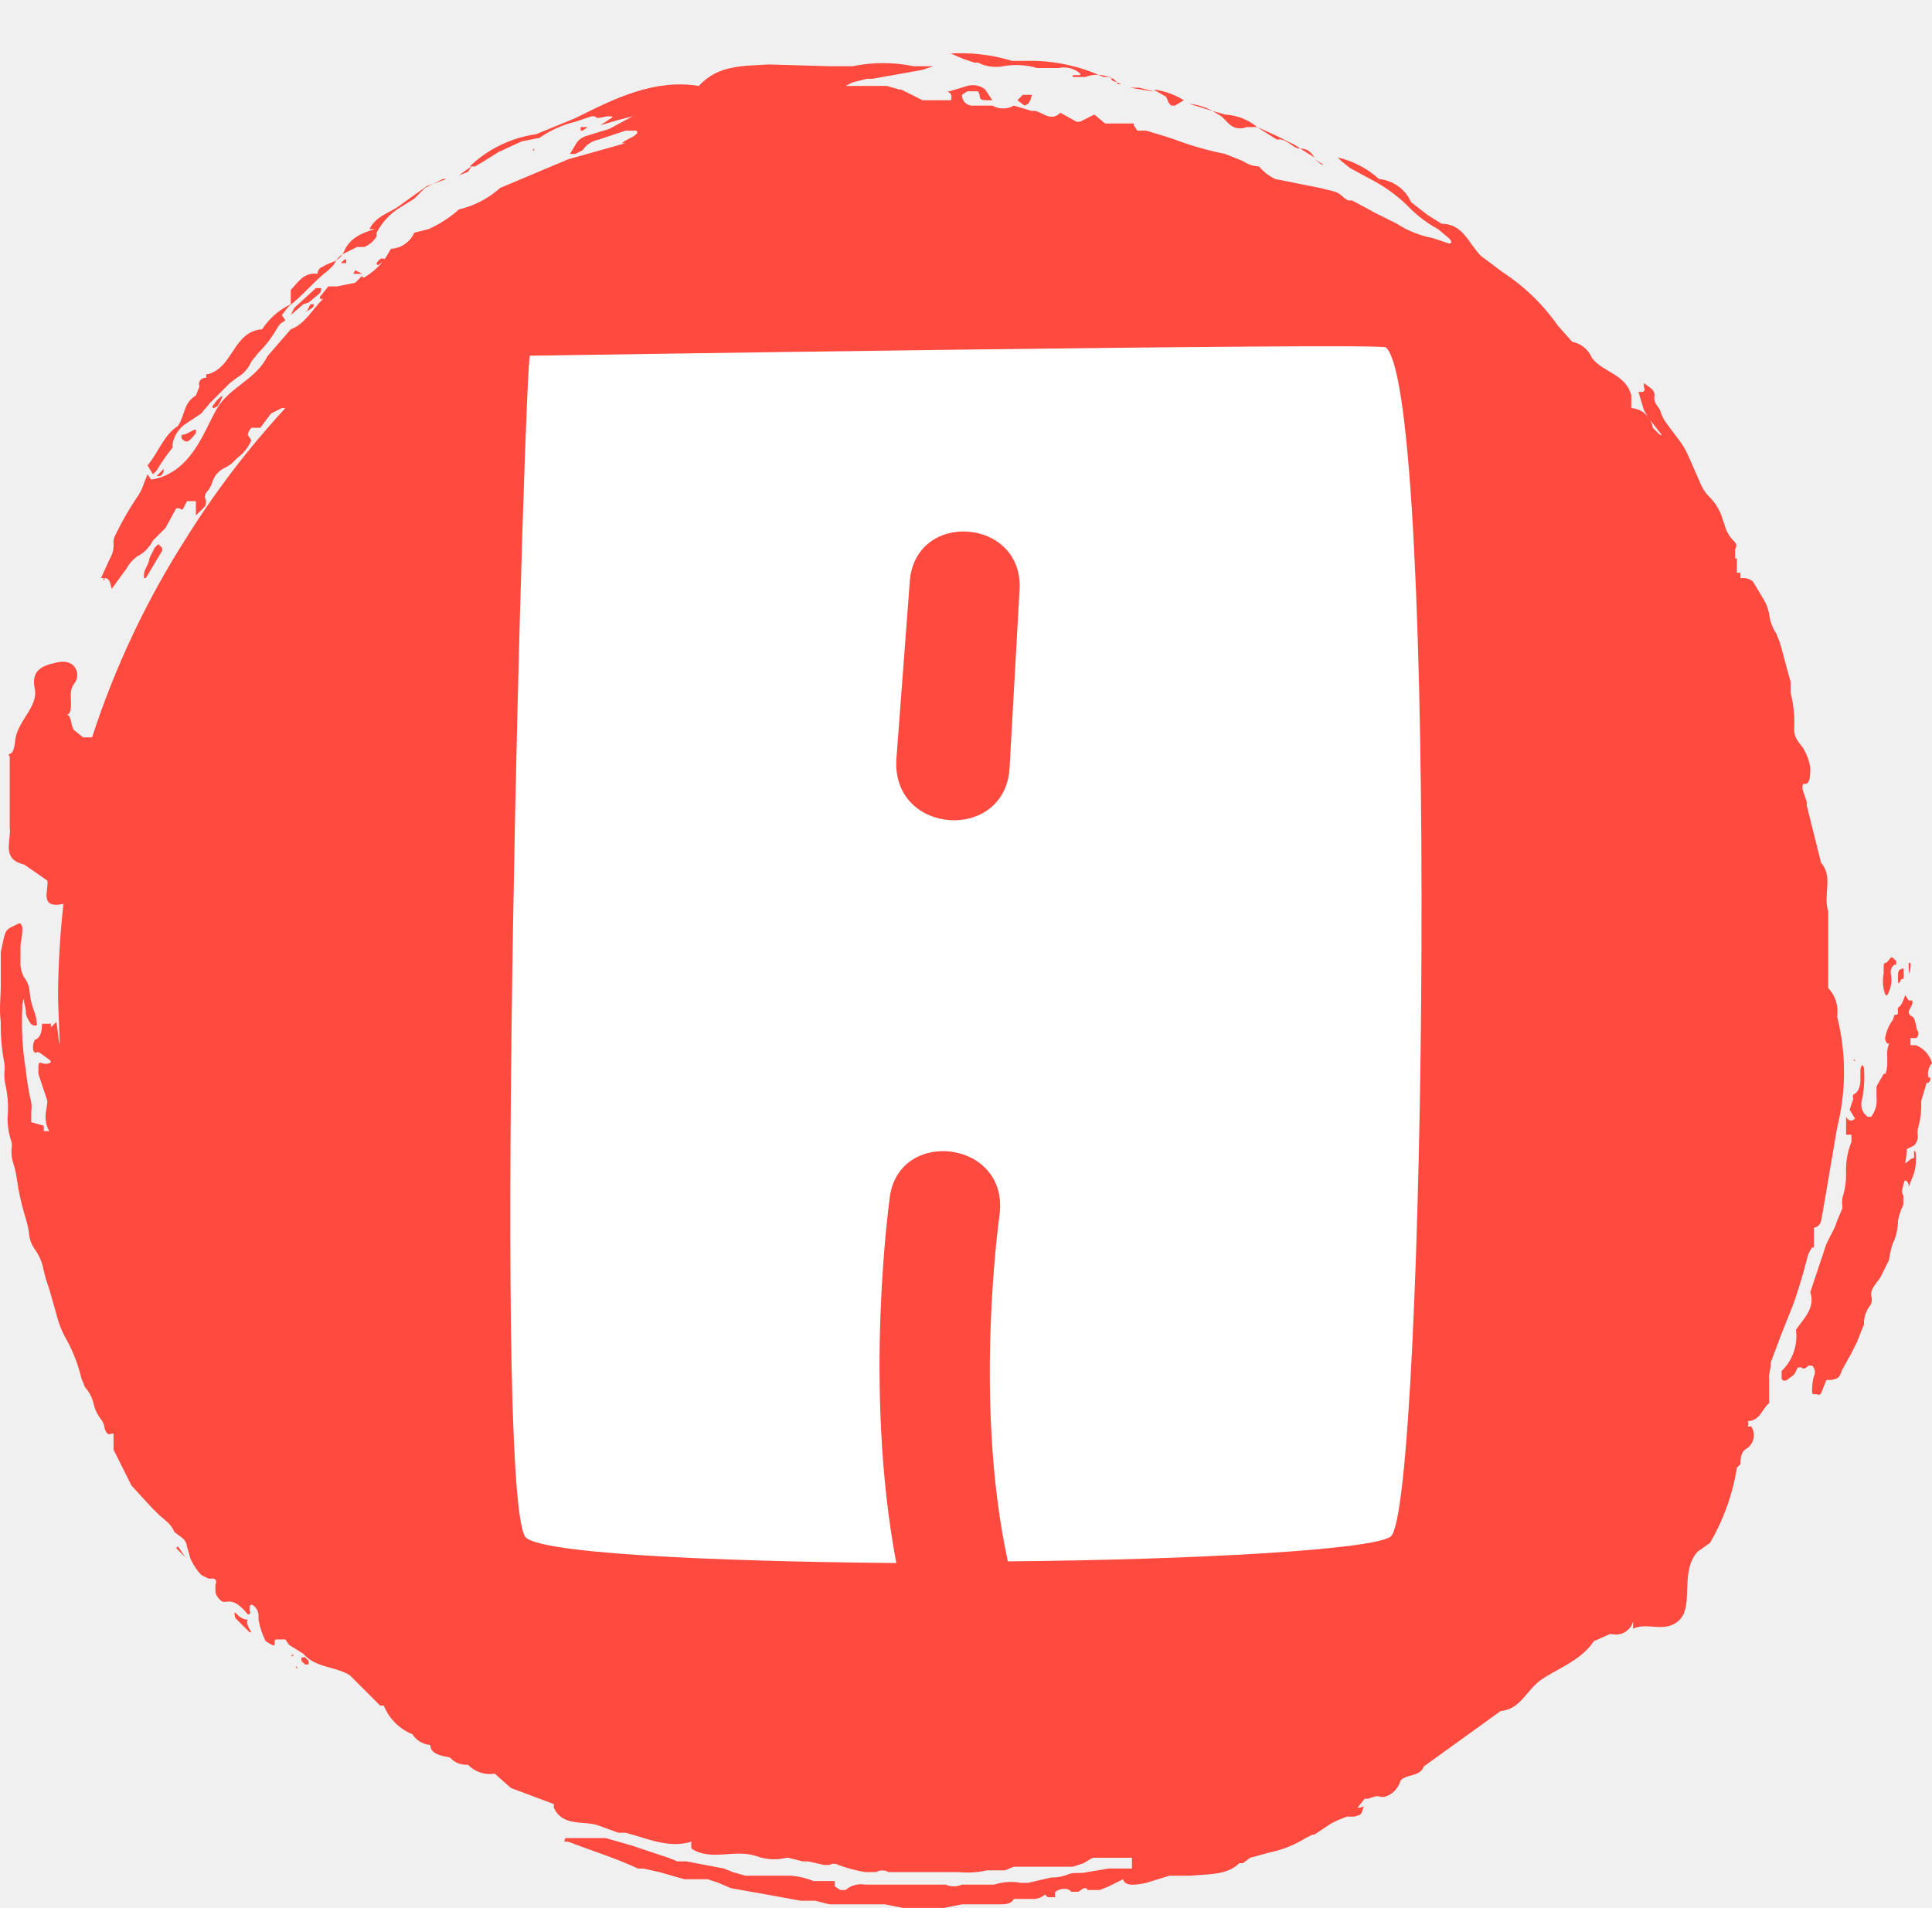
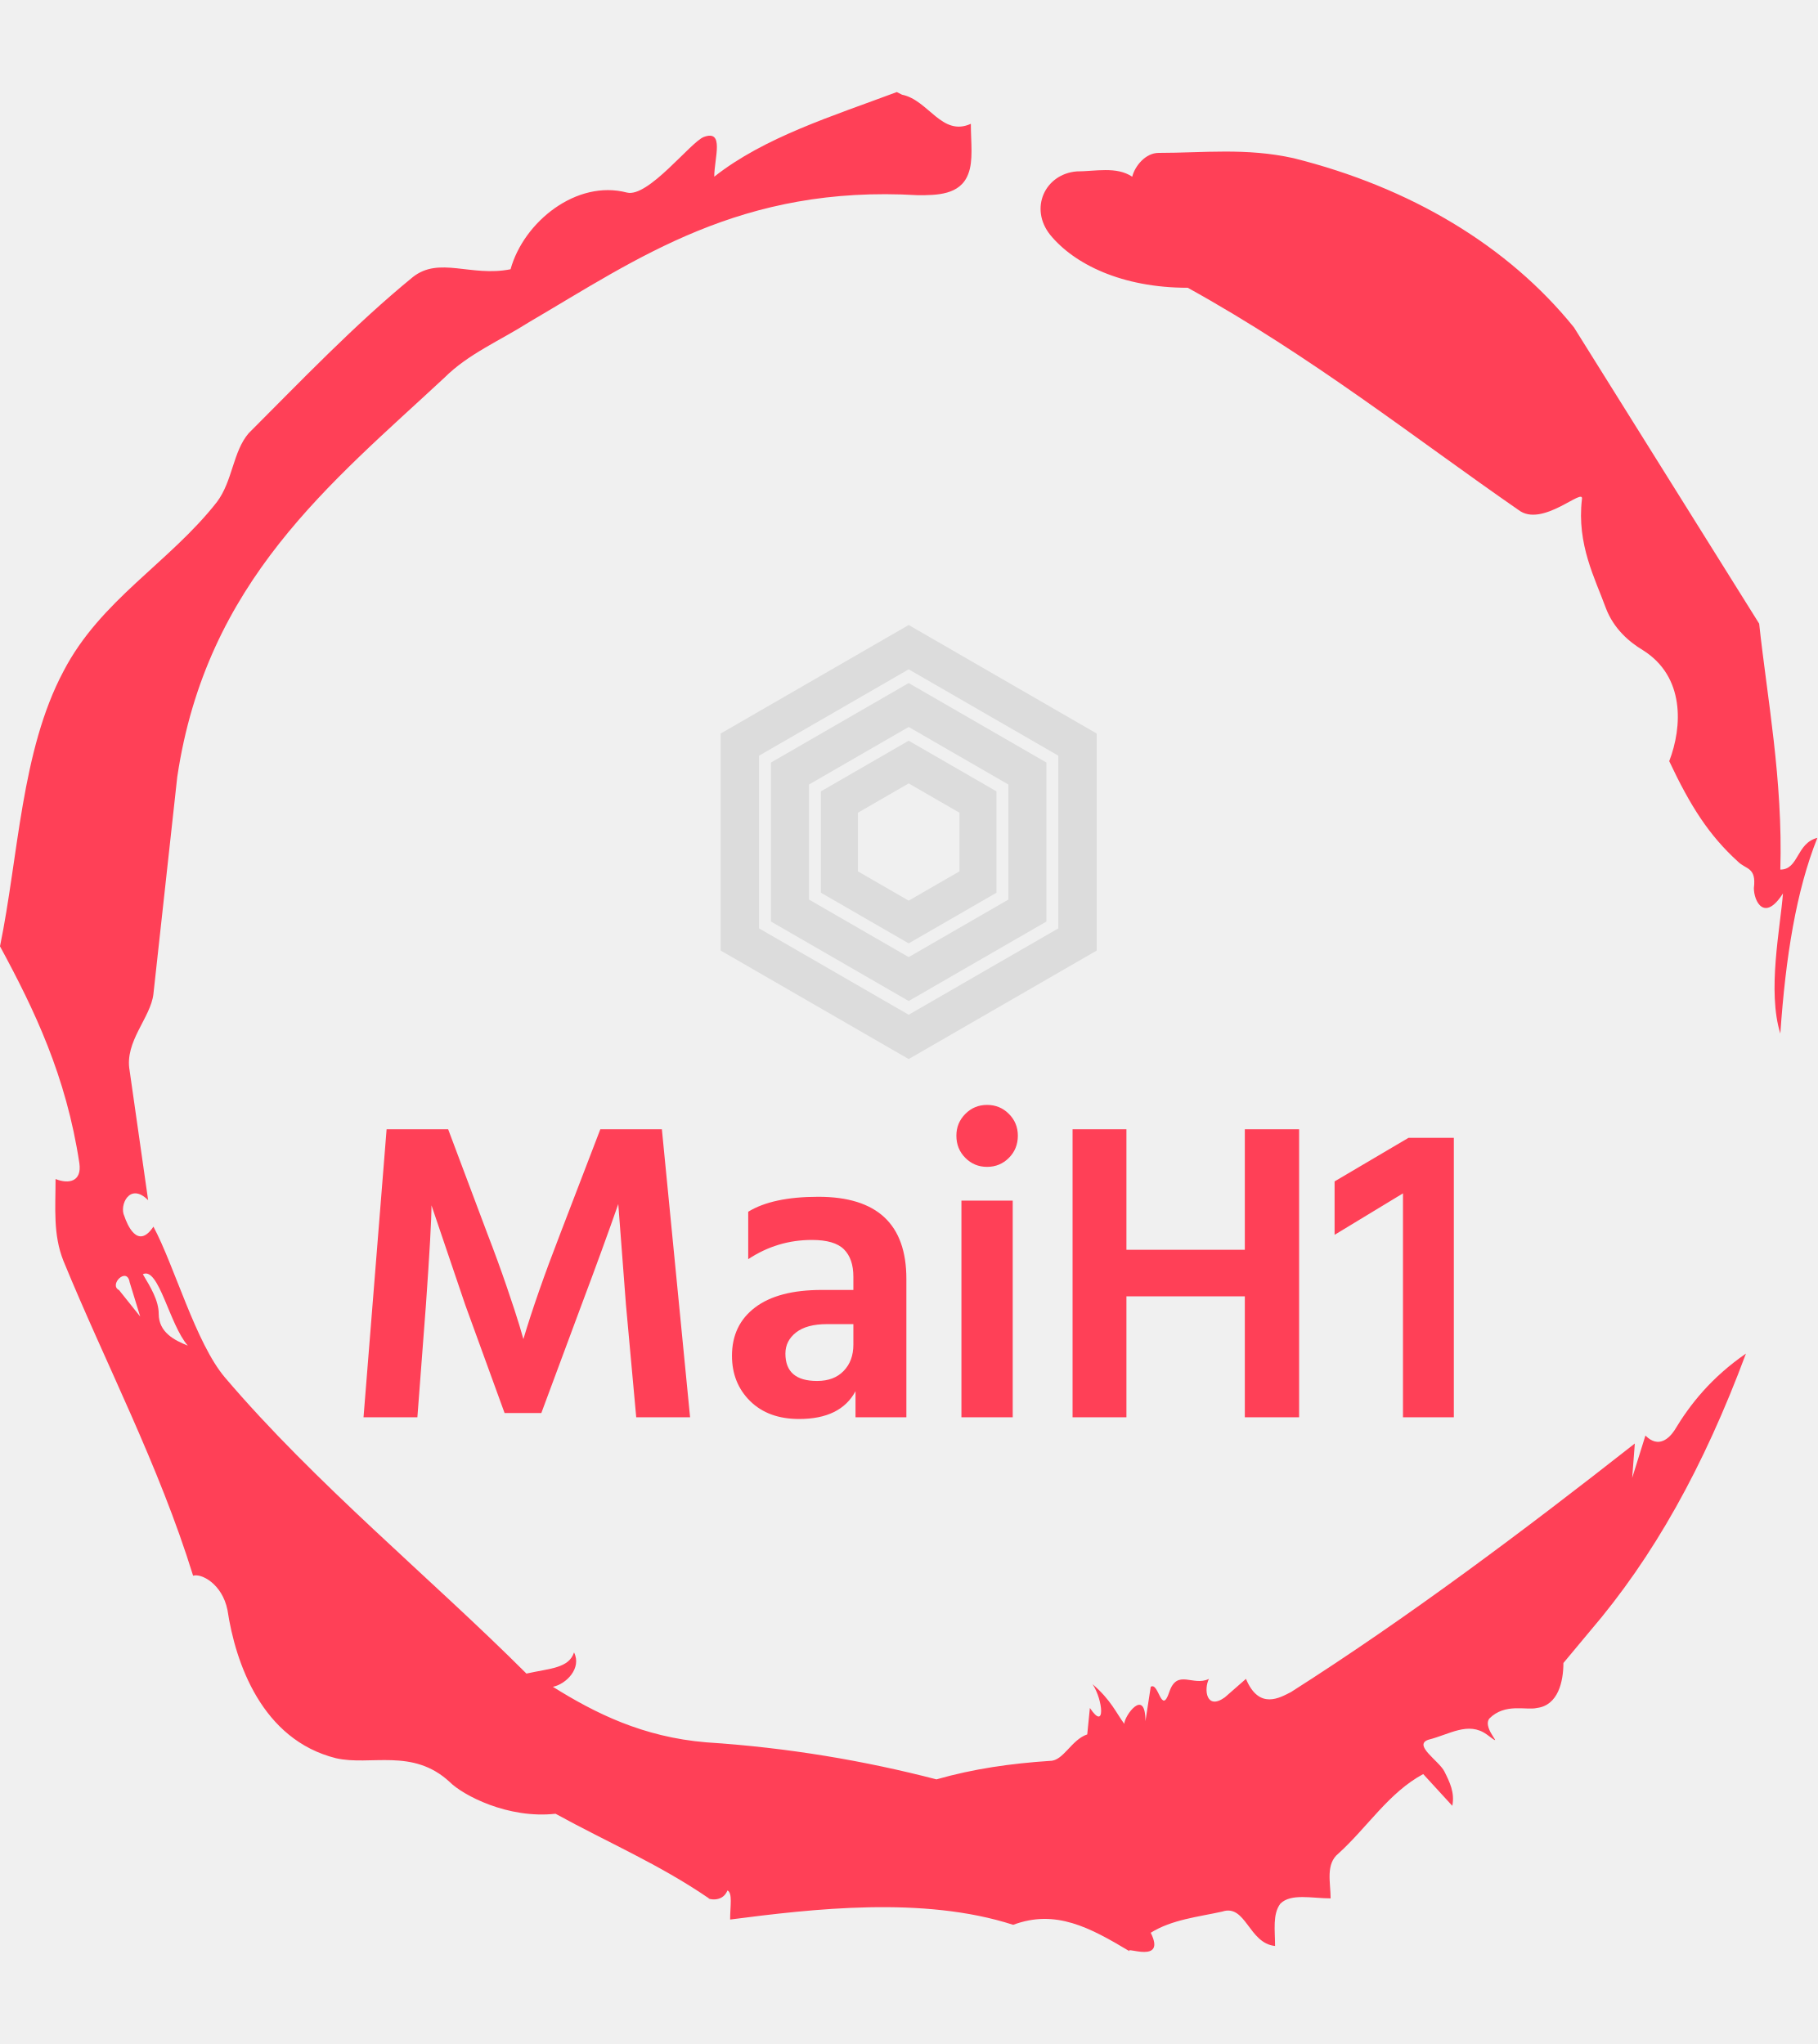
- <svg xmlns="http://www.w3.org/2000/svg" width="308.761" height="304.916" viewBox="0 0 106.008 104.687" class="css-1j8o68f" version="1.1" id="svg23">
-   <defs id="SvgjsDefs2684" />
-   <g id="SvgjsG2685" featurekey="rootContainer" transform="matrix(0.9820593,0,0,0.9820593,-0.05456052,0)" fill="#ff4a3f">
-     <g id="g17">
-       <path d="M19.8 15.3h.5l-.4-.2zm.5.1zm.8-.7c0 .1 0 .1.1.1l.4-.3c-.2-.1-.3-.1-.5.2zm.4-.2zm-4.1 2.3zm-.2.6l.3-.2c.1-.1.1-.2.1-.2h-.2l-.2.4c-.1-.1-.1 0 0 0zm2.2-2.9h-.1l-.2.2h.3zm-2.1 2.4l.6-.5c.1-.1.1-.2.1-.3h-.3l-1.2 1.1-.2.4.7-.6zm-1.1.8z" id="path3" />
-       <path d="M9.7 25v-.2a1.7 1.7 0 0 1 .7-1.1l.9-.6.5-.6.7-.7.4-.4.4-.3a1.9 1.9 0 0 0 .8-.9l.4-.5a5.9 5.9 0 0 0 1-1.3l.2-.3.3-.2-.2-.3.4-.5c.8-.6 1.4-1.4 2.2-2l.3-.3a1.4 1.4 0 0 1 .5-.6l.8-.4h.4a1.4 1.4 0 0 0 .7-.6V13a3.5 3.5 0 0 1 1.3-1.4l.8-.5.2-.2.4-.4 1-.5h.2l-1.1.4-1.4 1c-.6.5-1.4.6-1.8 1.4h.3c-.7.2-1.4.5-1.7 1.2s-.8.6-1.2.9a.4.4 0 0 0-.3.4c-.8-.1-1.1.5-1.5.9v.8a3.9 3.9 0 0 0-1.6 1.4c-1.6.1-1.6 2.1-3 2.5h-.1a.2.2 0 0 0 0 .2c-.3 0-.5.2-.4.5l-.2.5c-.7.4-.6 1.1-1 1.7-.8.5-1.1 1.5-1.7 2.2l.3.5.2-.2a11.6 11.6 0 0 1 .9-1.3zM53.9 3.3l.6.2h.2a2.2 2.2 0 0 0 1.4.2 4.1 4.1 0 0 1 1.9.1h1.2a1.4 1.4 0 0 1 1.2.3.1.1 0 0 1 0 .1H60a.1.1 0 0 0 0 .1h.7a1.8 1.8 0 0 1 1.3 0c.2 0 .1.1.2.2l.5.2h-.2c-.2-.4-.5-.4-.8-.4a9.7 9.7 0 0 0-4.3-.9h-.8A9.8 9.8 0 0 0 53 3h.2zm7.3 3.1zM50.3 4.7zm10.9 1.7h.2-.2zM19 14.7zm32.1-10zm17.6 2.2a.9.9 0 0 0 1 .2h.6a3.1 3.1 0 0 0-1.8-.7l-.7-.2.5.3zm-3.4-1.3c0 .1.1.2.2.3h.2l.5-.3a4.2 4.2 0 0 0-1.7-.6l.7.4zm7.4 2.7l.8.5c-.2-.3-.4-.5-.8-.5z" id="path5" />
-       <path d="M99 76.1l.6-1.6.6-1.5c.2-.5.6-1.8.8-2.6a1.7 1.7 0 0 1 .3-.7h.1v-1.1c.5-.1.4-.6.5-.9l.8-4.7a12.7 12.7 0 0 0 0-6.2 1.9 1.9 0 0 0-.5-1.6v-4.3c-.3-.9.3-1.9-.4-2.7L101 45a.4.4 0 0 0 0-.2l-.2-.6a.5.5 0 0 1 0-.4h.1c.3 0 .3-.5.3-.9a3 3 0 0 0-.4-1.1l-.3-.4a1.1 1.1 0 0 1-.2-.7 6.7 6.7 0 0 0-.2-2v-.6c-.2-.7-.4-1.5-.6-2.2l-.2-.5a2.5 2.5 0 0 1-.4-1.1 2.5 2.5 0 0 0-.3-.8l-.6-1a.8.8 0 0 0-.6-.2h-.1V32h-.2v-.8H97V31a.4.4 0 0 0 0-.1v-.2c.1-.2.1-.3-.1-.5a1.8 1.8 0 0 1-.4-.6l-.2-.6a2.9 2.9 0 0 0-.7-1.2 2.2 2.2 0 0 1-.5-.7l-.7-1.6a4.3 4.3 0 0 0-.6-1l-.6-.8a2.4 2.4 0 0 1-.4-.8l-.2-.3a.6.6 0 0 1-.1-.5.5.5 0 0 0-.2-.4l-.4-.3v.2c.1.2 0 .3-.1.3h-.2l.3 1 .3.5.7.9h-.1l-.2-.2-.2-.2a1.3 1.3 0 0 0-1.2-1.1v-.7c-.3-1.2-1.6-1.3-2.2-2.1a1.5 1.5 0 0 0-1.1-.9l-.8-.9a11.3 11.3 0 0 0-3.1-3l-.8-.6-.4-.3c-.7-.7-1-1.8-2.2-1.8l-.8-.5-.9-.7a2.2 2.2 0 0 0-1.8-1.3 5.1 5.1 0 0 0-2.3-1.2l.2.2.5.4 1.3.7a8.5 8.5 0 0 1 2.1 1.6 6.8 6.8 0 0 0 1.5 1.1l.6.5c.1.1.2.2.1.3H81l-.9-.3a5.6 5.6 0 0 1-2-.8l-1.2-.6-1.3-.7h-.2c-.3-.1-.4-.4-.8-.5l-.8-.2-2.5-.5a2.6 2.6 0 0 1-.9-.7 1.7 1.7 0 0 1-.9-.3l-1-.4a18.1 18.1 0 0 1-2.8-.8l-.6-.2-1-.3h-.5l-.2-.3v-.1h-1.6l-.6-.5-.4.2-.4.2h-.2l-.9-.5c-.6.6-1.1-.2-1.6-.1l-1-.3a1.2 1.2 0 0 1-1.2 0h-1.2a.6.6 0 0 1-.5-.6l.3-.2h.6a.7.7 0 0 1 .1.3c0 .2.2.2.5.2h.2l-.4-.6a1.1 1.1 0 0 0-1-.2l-1 .3H53c.3.2.2.3.2.5h-1.6l-.4-.2-.8-.4h-.1l-.7-.2h-2.3l.4-.2.8-.2h.3l1.7-.3 1.1-.2.6-.2h-1.1a8.4 8.4 0 0 0-3.4 0h-1.3L43 3.6c-1.4.1-2.8 0-3.9 1.2-2.5-.4-4.7.7-6.9 1.8l-2.2.9a6.7 6.7 0 0 0-3.7 1.8h.3l.5-.3.8-.5 1.3-.6 1-.2a6 6 0 0 1 2-.9l.9-.3h.2c.1.2.5 0 .7 0h.2c.1 0 .1.1 0 .1l-.6.4 1-.3.8-.2-1.3.7-1.3.4a1 1 0 0 0-.6.5l-.3.5h.3l.4-.2a1.4 1.4 0 0 1 .9-.6l1.5-.5h.5a.1.1 0 0 1 .1.2c-.2.2-.6.3-.8.5h.2l-3.2.9-3.8 1.6a5.2 5.2 0 0 1-2.3 1.2 6.6 6.6 0 0 1-1.7 1.1l-.8.2a1.5 1.5 0 0 1-1.3.9l-.3.5a3.7 3.7 0 0 1-1.2 1.1h-.1v-.1l-.2.2-.2.2-1 .2h-.5l-.4.5c-.1.1-.1.2 0 .2h.1c-.6.6-1 1.4-1.8 1.7L15 19.9c-.6 1.2-1.8 1.6-2.6 2.6s-1.4 3.9-3.9 4.3l-.2-.3-.2.5a2.7 2.7 0 0 1-.4.8 16.9 16.9 0 0 0-1.2 2.1.8.8 0 0 0-.1.5 1.4 1.4 0 0 1-.2.8l-.5 1.1h.2c.3 0 .3.3.4.6l.8-1.1a2.2 2.2 0 0 1 .6-.7 2 2 0 0 0 .9-.9l.3-.3.4-.4.6-1.1h.2c.1.1.1.1.2 0l.2-.4h.5v.8l.5-.5a.5.5 0 0 0 0-.5.4.4 0 0 1 .1-.3 1.5 1.5 0 0 0 .3-.5 1.3 1.3 0 0 1 .8-.9l.3-.2.3-.3a2.4 2.4 0 0 0 .8-1l-.2-.3c0-.1.1-.3.2-.4h.5l.6-.8.6-.3h.2a48.8 48.8 0 0 0-5.5 7.2h-.1.1a48.4 48.4 0 0 0-5.3 11.2h-.5l-.5-.4c-.2-.2-.1-.7-.4-.9h.1c.3-.5-.1-1.2.3-1.7s.1-1.4-.9-1.2-1.5.5-1.3 1.5-1 1.8-1.1 2.9-.5.5-.3.9v3.9c.1.8-.5 1.8.8 2.1l1.3.9c.1.5-.5 1.6.9 1.3a49.2 49.2 0 0 0-.3 5c0 1.1.1 2.2.1 3.3v-.4c-.1-.4-.1-.8-.2-1.3l-.3.3v-.2h-.5c0 .5-.1.8-.4.9a.9.9 0 0 0-.1.5c0 .1.1.3.2.2s.4.2.7.4-.2.3-.4.2-.2.1-.2.3v.3l.5 1.5c0 .3-.1.6-.1.9a1.7 1.7 0 0 0 .2.8h-.3v-.3l-.7-.2v-.6a1.5 1.5 0 0 0 0-.5 14.6 14.6 0 0 1-.3-1.8 16.6 16.6 0 0 1-.2-3.5.9.9 0 0 1 .1-.5v.2a2.9 2.9 0 0 1 .1.5.8.8 0 0 0 .1.4c.1.2.2.4.4.4s.1-.1.1-.2a2.1 2.1 0 0 0-.1-.5 4.2 4.2 0 0 1-.3-1.3 1.5 1.5 0 0 0-.3-.7 1.6 1.6 0 0 1-.2-.9v-.8c0-.3.1-.6.1-.9a.5.5 0 0 0-.1-.4h-.1c-.8.4-.7.2-1 1.6V55c0 .7-.1 1.4 0 2.1a10.8 10.8 0 0 0 .2 2.3 1.8 1.8 0 0 1 0 .5 3.1 3.1 0 0 0 .1.9 5.9 5.9 0 0 1 .1 1.3 3.9 3.9 0 0 0 .2 1.7 1.2 1.2 0 0 1 0 .4 2.1 2.1 0 0 0 .1.8 4.9 4.9 0 0 1 .2.9 14 14 0 0 0 .5 2.2 5 5 0 0 1 .2 1 1.7 1.7 0 0 0 .3.7 2.9 2.9 0 0 1 .5 1.2 8.5 8.5 0 0 0 .3 1l.4 1.4a5.4 5.4 0 0 0 .6 1.5 8.5 8.5 0 0 1 .8 2.1l.2.5a2.1 2.1 0 0 1 .5 1 2.1 2.1 0 0 0 .4.8 1 1 0 0 1 .2.5c.1.3.2.4.4.3h.1v.9l.5 1 .5 1 1.1 1.2.4.4c.3.3.7.5.9 1l.4.3a.7.7 0 0 1 .3.5l.2.7a3.3 3.3 0 0 0 .6.9l.4.2h.3a.2.2 0 0 1 .1.3 2.5 2.5 0 0 0 0 .5.9.9 0 0 0 .4.5h.2c.4-.1.8.2 1.2.7h.1c0-.1.1-.1 0-.2v-.2c0-.1.1-.2.2-.1a.7.7 0 0 1 .3.6v.2a4.3 4.3 0 0 0 .4 1.2c.5.3.5.3.5.1s0-.2.2-.2h.4l.2.3.8.5c.7.8 1.8.7 2.6 1.2l1.7 1.7h.2a2.9 2.9 0 0 0 1.6 1.6 1.3 1.3 0 0 0 1 .6c0 .5.6.6 1.1.7a1.2 1.2 0 0 0 .8.4h.2a1.7 1.7 0 0 0 1.5.5l.9.8 2.4.9v.2c.5 1.1 1.7.7 2.5 1l1.1.4h.4c1.2.3 2.4.9 3.7.5a.7.7 0 0 0 0 .4c1.1.7 2.4 0 3.6.4a2.9 2.9 0 0 0 1.7.1h.1l.8.2h.3l.9.2h.3a.5.5 0 0 1 .5 0 7.9 7.9 0 0 0 1.5.4h.6a.7.7 0 0 1 .7 0h3.9a5 5 0 0 0 1.6-.1h1l.5-.2H60l.6-.2.5-.3h2.2v.6H62l-1.2.2c-.4.1-.7 0-1 .1a2.4 2.4 0 0 1-1 .2l-1.3.3h-.4a3.1 3.1 0 0 0-1.5.1h-1.8a1.1 1.1 0 0 1-.9 0h-4.5a1.3 1.3 0 0 0-1.1.3H47l-.3-.2v-.3h-1.2a4.1 4.1 0 0 0-1.3-.3h-2.5l-.7-.2-.5-.2-2.1-.4h-.5l-.5-.2-2.1-.7-1.4-.4h-2.2c-.1 0-.1.1-.1.2h.2c1.3.5 2.6.9 3.9 1.5h.3l.9.2 1.4.4h1.3l.6.2.7.3 1.7.3 1.1.2 1.1.2h.8l.8.2h3.1l1 .2h2.3l1-.2H56c.4 0 .6-.1.7-.3h1a1 1 0 0 0 .8-.3c-.1.1 0 .1.1.2h.4v-.2c0-.1 0-.1.2-.2s.6-.1.7.1h.4l.3-.2c.2 0 .2 0 .2.1h.7l.5-.2.8-.4c.1.3.4.4 1.3.2l1.3-.4h1.2c.9-.1 2 0 2.7-.7h.2l.4-.3 1.1-.3a6.1 6.1 0 0 0 2-.8l.4-.2h.1l.9-.6.4-.2.5-.2h.4c.4-.1.4-.1.5-.4s0-.1-.2-.1h-.1l.4-.5h.2c.3-.1.5-.2.7-.1h.2a1.3 1.3 0 0 0 .9-.9c.3-.4 1.1-.2 1.3-.8l4.3-3.1c1.1-.1 1.4-1.1 2.2-1.7s2.3-1.1 3-2.2l.9-.4h.1a1 1 0 0 0 1.2-.7v.4c.8-.4 1.8.3 2.6-.5s0-2.7 1-3.8l.7-.5a12.1 12.1 0 0 0 1.5-4.2l.2-.2c0-.3 0-.7.4-.9a.9.9 0 0 0 .2-1.2h-.2a.3.3 0 0 0 0-.3c.7 0 .8-.7 1.2-1V77a.5.5 0 0 1 0-.2 3.8 3.8 0 0 0 .1-.7zM5.9 32.2z" id="path7" />
-       <path d="M26.4 9.3l-.3.2-.4.3.5-.2zm6.1-2h.1l.3-.2h-.4zm-2.6 1l-.1.1h.1v-.1zm-1.5 1.4zm1.3-.2zm-6.3 3.1zM9.2 26.2l-.4.4H9a.4.4 0 0 0 .2-.4zm3-3.5a2.1 2.1 0 0 0 .3-.6 1.5 1.5 0 0 0-.5.5c-.1.1-.1.2 0 .2zM11 24.2V24c-.2 0-.5.3-.8.3v.2c.3.3.4.2.8-.3zm3 66.2zM73.9 9.2h.1l-.5-.3zm-2.5-1.4c.5-.1.8.4 1.2.5h.1l-.3-.2-1-.5-1.1-.5.3.2zM52.8 3.1zm11.7 2h-.1l-1.2-.2h.5zm2 .7l1.3.4a3.3 3.3 0 0 0-1.3-.4zm-9 0a1 1 0 0 0 .2-.5h-.5l-.3.3.4.3zm9 1.6zM49.9 4.2zm2.9.7zM48.5 4zm13.8 2.1a.5.5 0 0 0 0 .1zm44.8 52.3h-.3V58h.3c.1 0 .2-.3.1-.4s-.1-.7-.3-.8a.3.3 0 0 1-.2-.3l.2-.4a.4.4 0 0 0 0-.2h-.2l-.2-.3c-.1.3-.2.6-.4.7a.5.5 0 0 0 0 .2c0 .1 0 .2-.1.2h-.1a1.1 1.1 0 0 1-.1.3 2.3 2.3 0 0 0-.4.9.4.4 0 0 0 .1.4h.1a1.7 1.7 0 0 0-.1.8v.4a1.8 1.8 0 0 1-.1.5h-.1l-.4.7v.6a1.5 1.5 0 0 1-.3 1.1h-.2l-.2-.2a.9.9 0 0 1-.1-.8 6.5 6.5 0 0 0 .1-1.7c0-.1-.1-.2-.1-.2a.5.5 0 0 0-.1.3v.6c0 .2-.1.6-.3.7s-.1.2-.1.3l-.2.6.3.5c-.2.2-.4.1-.5-.1v1h.3v.4a4.2 4.2 0 0 0-.3 1.4 3.3 3.3 0 0 0 0 .4 4 4 0 0 1-.2 1.3 2 2 0 0 0 0 .6l-.3.7a3.2 3.2 0 0 1-.3.7l-.3.6-.9 2.7c.3.9-.4 1.5-.8 2.1a2.7 2.7 0 0 1-.8 2.3v.4c0 .1.1.2.3.1l.4-.3.2-.4h.2c.1.1.2.1.4-.1h.2a.5.5 0 0 1 .1.6 2.9 2.9 0 0 0-.1.8c0 .1 0 .2.1.2h.2c.1.1.2 0 .3-.3l.2-.5h.3c.4-.1.4-.1.6-.6l.5-.9.3-.6.4-1a1.6 1.6 0 0 1 .3-1 .6.6 0 0 0 .1-.6c0-.2 0-.3.2-.6l.3-.4.5-1a4.7 4.7 0 0 1 .2-.9 3 3 0 0 0 .3-1.3 3.8 3.8 0 0 1 .3-.9v-.5c-.1-.2-.1-.2 0-.6s.1-.2.2-.2a.4.4 0 0 1 .1.3l.2-.5a2.3 2.3 0 0 0 .2-.9v-.3c0-.1 0-.3-.1-.3v.4c-.2 0-.3.2-.5.3a6.4 6.4 0 0 0 .1-.8l.4-.2a.7.7 0 0 0 .2-.6 1.4 1.4 0 0 1 0-.3 4.8 4.8 0 0 0 .2-1.4v-.2l.3-1h.1a.3.3 0 0 0 .1-.3h-.1a.9.9 0 0 1 .2-.8 1.5 1.5 0 0 0-.9-1zm-1.2 7.8zm-.2-9.9zm0 0zM9.1 30.8a.3.3 0 0 0 0-.2l-.2-.2-.2.2-.3.6c0 .3-.3.6-.3.9v.2h.1zm96.3 24.8h.1a1.7 1.7 0 0 0 .2-1.2.5.5 0 0 1 .2-.5h.1v-.2l-.2-.2h-.1c-.1.1-.2.3-.3.3s-.1.1-.1.3v.3a2.2 2.2 0 0 0 .1 1.2zM13.2 90.1c-.1 0 0 .2 0 .3l.8.8h.1c-.2-.3-.3-.6-.2-.7a.9.9 0 0 1-.5-.2zm.8.3zm92.3-35.7h.1a2 2 0 0 0 0-.6c-.3.1-.3.1-.3.6s.1.1.2 0z" id="path9" />
-       <path d="M106.7 62a.6.6 0 0 0 .1-.5c0-.1-.1-.2-.1-.1h-.2v.2c0 .4.1.5.2.4zm.1-8.2h-.1v.6a1 1 0 0 0 .1-.6zM17.1 92.6h-.2v.2l.2.2h.2v-.2zm86.6-33.3c0-.1 0-.1-.1-.1zM9.9 86.5l.5.5-.4-.6z" id="path11" />
-       <circle cx="10.5" cy="87.1" transform="rotate(-24.8 10.4 87.159)" id="circle13" />
-       <path d="M9.7 30.1h-.1v.2-.2h.1zm83.2-6.6l-.2-.3h-.1zm-14.7 77.1zM5.9 32.2zm-.1.2a.3.3 0 0 0 .1-.2v.2zm1.9-4.9zM61.5 2.4zm42.8 58.2v.1-.1zM16.4 92.5h-.1c.1.1.2 0 .1-.1zm.2.7h.1l-.1-.1v.1zm73.9-71.3zm15.2 34.4zM14.6 91.7zm92.1-37zm-.8 11.4zM34.6 0z" id="path15" />
-     </g>
-   </g>
-   <g id="SvgjsG2686" featurekey="nameFeature-0" transform="matrix(2.284354,0,0,2.284354,27.98006,-5.60952)" fill="#ffffff">
-     <path d="M9.6 16.48 l-0.32 4.24 c-0.08 1.8 2.6 1.96 2.72 0.2 l0.24 -4.28 c0.12 -1.76 -2.56 -1.96 -2.64 -0.16 z M0.48 11 l0 0 c0.04 0 20.48 -0.32 20.56 -0.2 c1.28 1.12 0.96 27.8 0.12 28.56 c-0.4 0.32 -4.64 0.56 -9.2 0.6 c-0.84 -3.84 -0.2 -8.32 -0.2 -8.32 c0.24 -1.8 -2.44 -2.12 -2.64 -0.4 c0 0.04 -0.64 4.52 0.16 8.76 c-4.56 -0.04 -8.68 -0.24 -8.92 -0.64 c-0.8 -1.44 0 -28.28 0.12 -28.36 z" id="path20" />
+ <svg xmlns="http://www.w3.org/2000/svg" version="1.1" width="1000" height="1125" viewBox="0 0 1000 1125">
+   <g transform="matrix(1,0,0,1,1.7053025658242404e-13,0)">
+     <svg viewBox="0 0 320 360" data-background-color="#282634" preserveAspectRatio="xMidYMid meet" height="1125" width="1000">
+       <g id="tight-bounds" transform="matrix(1,0,0,1,0,0)">
+         <svg viewBox="0 0 320 360" height="360" width="320">
+           <g>
+             <svg />
+           </g>
+           <g>
+             <svg viewBox="0 0 320 360" height="360" width="320">
+               <g>
+                 <path d="M20.961 227.22l3.726 4.658-1.863-6.056c-0.466-2.795-3.726 0.466-1.863 1.398M25.153 224.425c1.397 2.329 2.795 4.658 2.795 6.987 0 3.261 2.795 4.658 5.123 5.589-3.261-3.726-5.124-13.974-7.918-12.576M204.017 26.929c7.918 0 15.371-0.932 23.756 0.931 20.495 5.124 37.729 15.371 49.374 29.811l32.606 52.169c1.397 13.042 4.192 27.482 3.726 43.319 3.261 0 2.795-4.658 6.521-5.59-3.726 9.316-5.59 20.961-6.521 34.469-2.329-7.453 0-18.632 0.466-24.687-3.261 5.124-5.124 1.397-5.124-0.932 0.466-3.726-1.397-3.261-2.795-4.658-5.124-4.658-8.384-9.782-12.11-17.7 2.329-6.055 2.795-14.905-4.658-19.563-2.329-1.397-5.124-3.726-6.521-7.453-1.863-5.124-5.124-11.179-4.193-19.097 0.466-2.329-6.987 5.124-11.179 1.863-18.166-12.576-36.332-27.016-58.224-39.127-11.645 0-20.029-4.192-24.221-9.316-3.726-4.658-0.932-10.713 4.658-11.179 3.261 0 6.987-0.932 9.782 0.932 0.466-1.863 2.329-4.192 4.657-4.192M157.904 16.215l0.932 0.466c4.658 0.932 6.987 7.453 12.11 5.124 0 3.261 0.466 6.521-0.466 8.85-1.397 3.726-5.59 3.726-8.85 3.726-31.208-1.863-49.374 11.179-68.471 22.358-5.124 3.261-10.713 5.59-14.906 9.782-20.029 18.632-41.921 35.866-47.045 70.335l-4.192 38.195c-0.466 4.192-5.124 8.384-4.192 13.508l3.26 22.824c-3.261-3.261-5.124 0.932-4.192 2.795 0.466 1.397 2.329 6.055 5.124 1.863 3.726 6.987 7.453 20.495 12.576 26.55 15.837 18.632 36.332 35.4 53.101 52.169 4.192-0.932 7.453-0.932 8.384-3.727 1.397 2.795-1.397 5.59-3.726 6.056 7.453 4.658 15.837 8.85 27.016 9.781 14.44 0.932 27.948 3.261 40.524 6.522 6.521-1.863 13.042-2.795 20.029-3.261 2.329 0 3.726-3.726 6.521-4.658l0.466-4.658c2.795 4.192 2.329-1.397 0.466-4.192 3.261 2.795 4.192 5.124 5.589 6.987 0-1.397 3.726-6.521 3.727-0.466l0.931-6.055c1.397-0.932 1.863 5.124 3.261 0.931 1.397-4.192 4.192-0.932 6.987-2.329-0.932 1.863-0.466 5.59 2.794 3.261l3.727-3.261c2.329 5.59 6.055 3.261 7.918 2.329 20.495-13.042 40.99-28.413 60.553-43.784l-0.466 6.055 2.329-7.453c2.329 2.329 4.192 0.466 5.124-0.931 2.795-4.658 6.521-9.316 12.577-13.508-7.453 20.029-16.303 35.866-27.482 48.908l-4.658 5.59c0 3.261-0.932 7.453-4.658 7.918-1.863 0.466-5.59-0.932-8.384 1.863-1.397 1.863 3.261 5.59-0.466 2.795-3.261-2.329-6.521 0-10.248 0.932-2.795 0.932 1.863 3.726 2.795 5.589 0.932 1.863 1.863 3.726 1.398 6.056l-5.124-5.59c-6.055 3.261-9.782 9.316-14.906 13.974-2.329 1.863-1.397 5.124-1.397 7.918-3.261 0-6.987-0.932-8.85 0.932-1.397 1.863-0.932 4.658-0.932 7.453-4.658-0.466-5.124-7.453-9.315-6.056-4.192 0.932-8.85 1.397-12.577 3.727 2.795 5.59-4.658 2.329-3.726 3.26-6.987-4.192-13.042-7.453-20.495-4.658-15.837-5.124-35.4-2.795-49.84-0.931 0-2.329 0.466-4.658-0.466-5.124-0.932 2.329-3.726 1.397-3.26 1.397-8.85-6.055-17.7-9.782-27.016-14.905-8.384 0.932-16.303-3.261-18.632-5.59-6.521-6.055-13.974-2.795-20.029-4.192-13.042-3.261-17.7-16.769-19.098-26.084-0.932-4.658-4.658-6.521-6.055-6.056-6.055-19.563-15.371-37.263-22.824-55.429-1.863-4.658-1.397-9.316-1.397-14.44 2.329 0.932 4.658 0.466 4.192-2.794-2.329-15.371-7.918-27.016-13.974-38.195 3.261-15.837 3.726-34.469 11.179-48.443 6.521-12.576 18.632-19.098 27.016-29.811 2.795-3.726 2.795-8.85 5.59-12.11 9.316-9.316 18.632-19.098 28.879-27.482 4.658-3.726 10.247 0 17.234-1.397 2.329-8.384 11.645-15.837 20.495-13.508 3.726 0.932 11.179-8.85 13.508-9.782 3.726-1.397 1.863 3.726 1.863 6.987 8.85-6.987 20.961-10.713 32.14-14.906" fill="#ff4057" fill-rule="nonzero" stroke="none" stroke-width="1" stroke-linecap="butt" stroke-linejoin="miter" stroke-miterlimit="10" stroke-dasharray="" stroke-dashoffset="0" font-family="none" font-weight="none" font-size="none" text-anchor="none" style="mix-blend-mode: normal" data-fill-palette-color="tertiary" />
+               </g>
+               <g transform="matrix(1,0,0,1,64,110.0783)">
+                 <svg viewBox="0 0 192 139.843" height="139.843" width="192">
+                   <g>
+                     <svg viewBox="0 0 192 139.843" height="139.843" width="192">
+                       <g>
+                         <svg viewBox="0 0 192 139.843" height="139.843" width="192">
+                           <g transform="matrix(1,0,0,1,0,84.52397)">
+                             <svg viewBox="0 0 192 55.319" height="55.319" width="192">
+                               <g id="textblocktransform">
+                                 <svg viewBox="0 0 192 55.319" height="55.319" width="192" id="textblock">
+                                   <g>
+                                     <svg viewBox="0 0 192 55.319" height="55.319" width="192">
+                                       <g transform="matrix(1,0,0,1,0,0)">
+                                         <svg width="192" viewBox="2.9 -36.55 127.54 36.75" height="55.319" data-palette-color="#ff4057">
+                                           <path d="M10.2-13.15L9.2 0 2.9 0 5.6-33.7 12.8-33.7 17.4-21.45Q18.6-18.35 19.65-15.28 20.7-12.2 21.15-10.7L21.15-10.7 21.6-9.15Q23.15-14.35 25.9-21.45L25.9-21.45 30.6-33.7 37.8-33.7 41.1 0 34.8 0 33.6-13.15 32.7-24.95Q30.9-19.8 28.4-13.15L28.4-13.15 23.7-0.5 19.4-0.5 14.8-13.15 10.85-24.8Q10.85-22.35 10.2-13.15L10.2-13.15ZM55.95-4.25L55.95-4.25Q57.95-4.25 59.07-5.43 60.2-6.6 60.2-8.5L60.2-8.5 60.2-10.9 57.1-10.9Q54.75-10.9 53.5-9.93 52.25-8.95 52.25-7.45L52.25-7.45Q52.25-4.25 55.95-4.25ZM60.45 0L60.45-3.05Q58.7 0.2 53.85 0.2L53.85 0.2Q50.25 0.2 48.12-1.9 46-4 46-7.2L46-7.2Q46-10.8 48.7-12.85 51.4-14.9 56.5-14.9L56.5-14.9 60.2-14.9 60.2-16.45Q60.2-18.55 59.1-19.65 58-20.75 55.35-20.75L55.35-20.75Q51.3-20.75 47.9-18.5L47.9-18.5 47.9-24.05Q50.75-25.8 56.1-25.8L56.1-25.8Q66.4-25.8 66.4-16.2L66.4-16.2 66.4 0 60.45 0ZM78.84-25.35L78.84 0 72.84 0 72.84-25.35 78.84-25.35ZM79.44-32.95L79.44-32.95Q79.44-31.4 78.39-30.35 77.34-29.3 75.84-29.3 74.34-29.3 73.3-30.35 72.25-31.4 72.25-32.95L72.25-32.95Q72.25-34.45 73.3-35.5 74.34-36.55 75.84-36.55 77.34-36.55 78.39-35.5 79.44-34.45 79.44-32.95ZM112.34-33.7L112.34 0 105.99 0 105.99-14.15 92.14-14.15 92.14 0 85.84 0 85.84-33.7 92.14-33.7 92.14-19.6 105.99-19.6 105.99-33.7 112.34-33.7ZM130.44-32.7L130.44 0 124.49 0 124.49-26.2 116.49-21.35 116.49-27.6 125.14-32.7 130.44-32.7Z" opacity="1" transform="matrix(1,0,0,1,0,0)" fill="#ff4057" class="wordmark-text-0" data-fill-palette-color="primary" id="text-0" />
+                                         </svg>
+                                       </g>
+                                     </svg>
+                                   </g>
+                                 </svg>
+                               </g>
+                             </svg>
+                           </g>
+                           <g transform="matrix(1,0,0,1,62.89474,0)">
+                             <svg viewBox="0 0 66.211 76.452" height="76.452" width="66.211">
+                               <g>
+                                 <svg version="1.1" x="0" y="0" viewBox="9.547 3.29 80.906 93.42" enable-background="new 0 0 100 100" xml:space="preserve" height="76.452" width="66.211" class="icon-icon-0" data-fill-palette-color="accent" id="icon-0">
+                                   <g fill="#dcdcdc" data-fill-palette-color="accent">
+                                     <path d="M31.112 39.094v21.812L49.999 71.81l18.89-10.903V39.094l-18.89-10.905L31.112 39.094zM60.925 56.308l-10.926 6.307-10.924-6.307V43.692l10.924-6.308 10.926 6.308V56.308z" fill="#dcdcdc" data-fill-palette-color="accent" />
+                                     <path d="M49.999 3.29L9.547 26.646v46.709L49.999 96.71l40.454-23.355V26.646L49.999 3.29zM82.19 68.584L49.999 87.169 17.811 68.584v-37.17l32.188-18.585L82.19 31.414V68.584z" fill="#dcdcdc" data-fill-palette-color="accent" />
+                                     <path d="M20.368 32.89v34.218l29.631 17.108 29.634-17.108V32.89L49.999 15.782 20.368 32.89zM71.446 62.383l-21.447 12.38-21.444-12.38V37.618l21.444-12.382 21.447 12.382V62.383z" fill="#dcdcdc" data-fill-palette-color="accent" />
+                                   </g>
+                                 </svg>
+                               </g>
+                             </svg>
+                           </g>
+                           <g />
+                         </svg>
+                       </g>
+                     </svg>
+                   </g>
+                 </svg>
+               </g>
+             </svg>
+           </g>
+           <defs />
+         </svg>
+         <rect width="320" height="360" fill="none" stroke="none" visibility="hidden" />
+       </g>
+     </svg>
  </g>
</svg>
